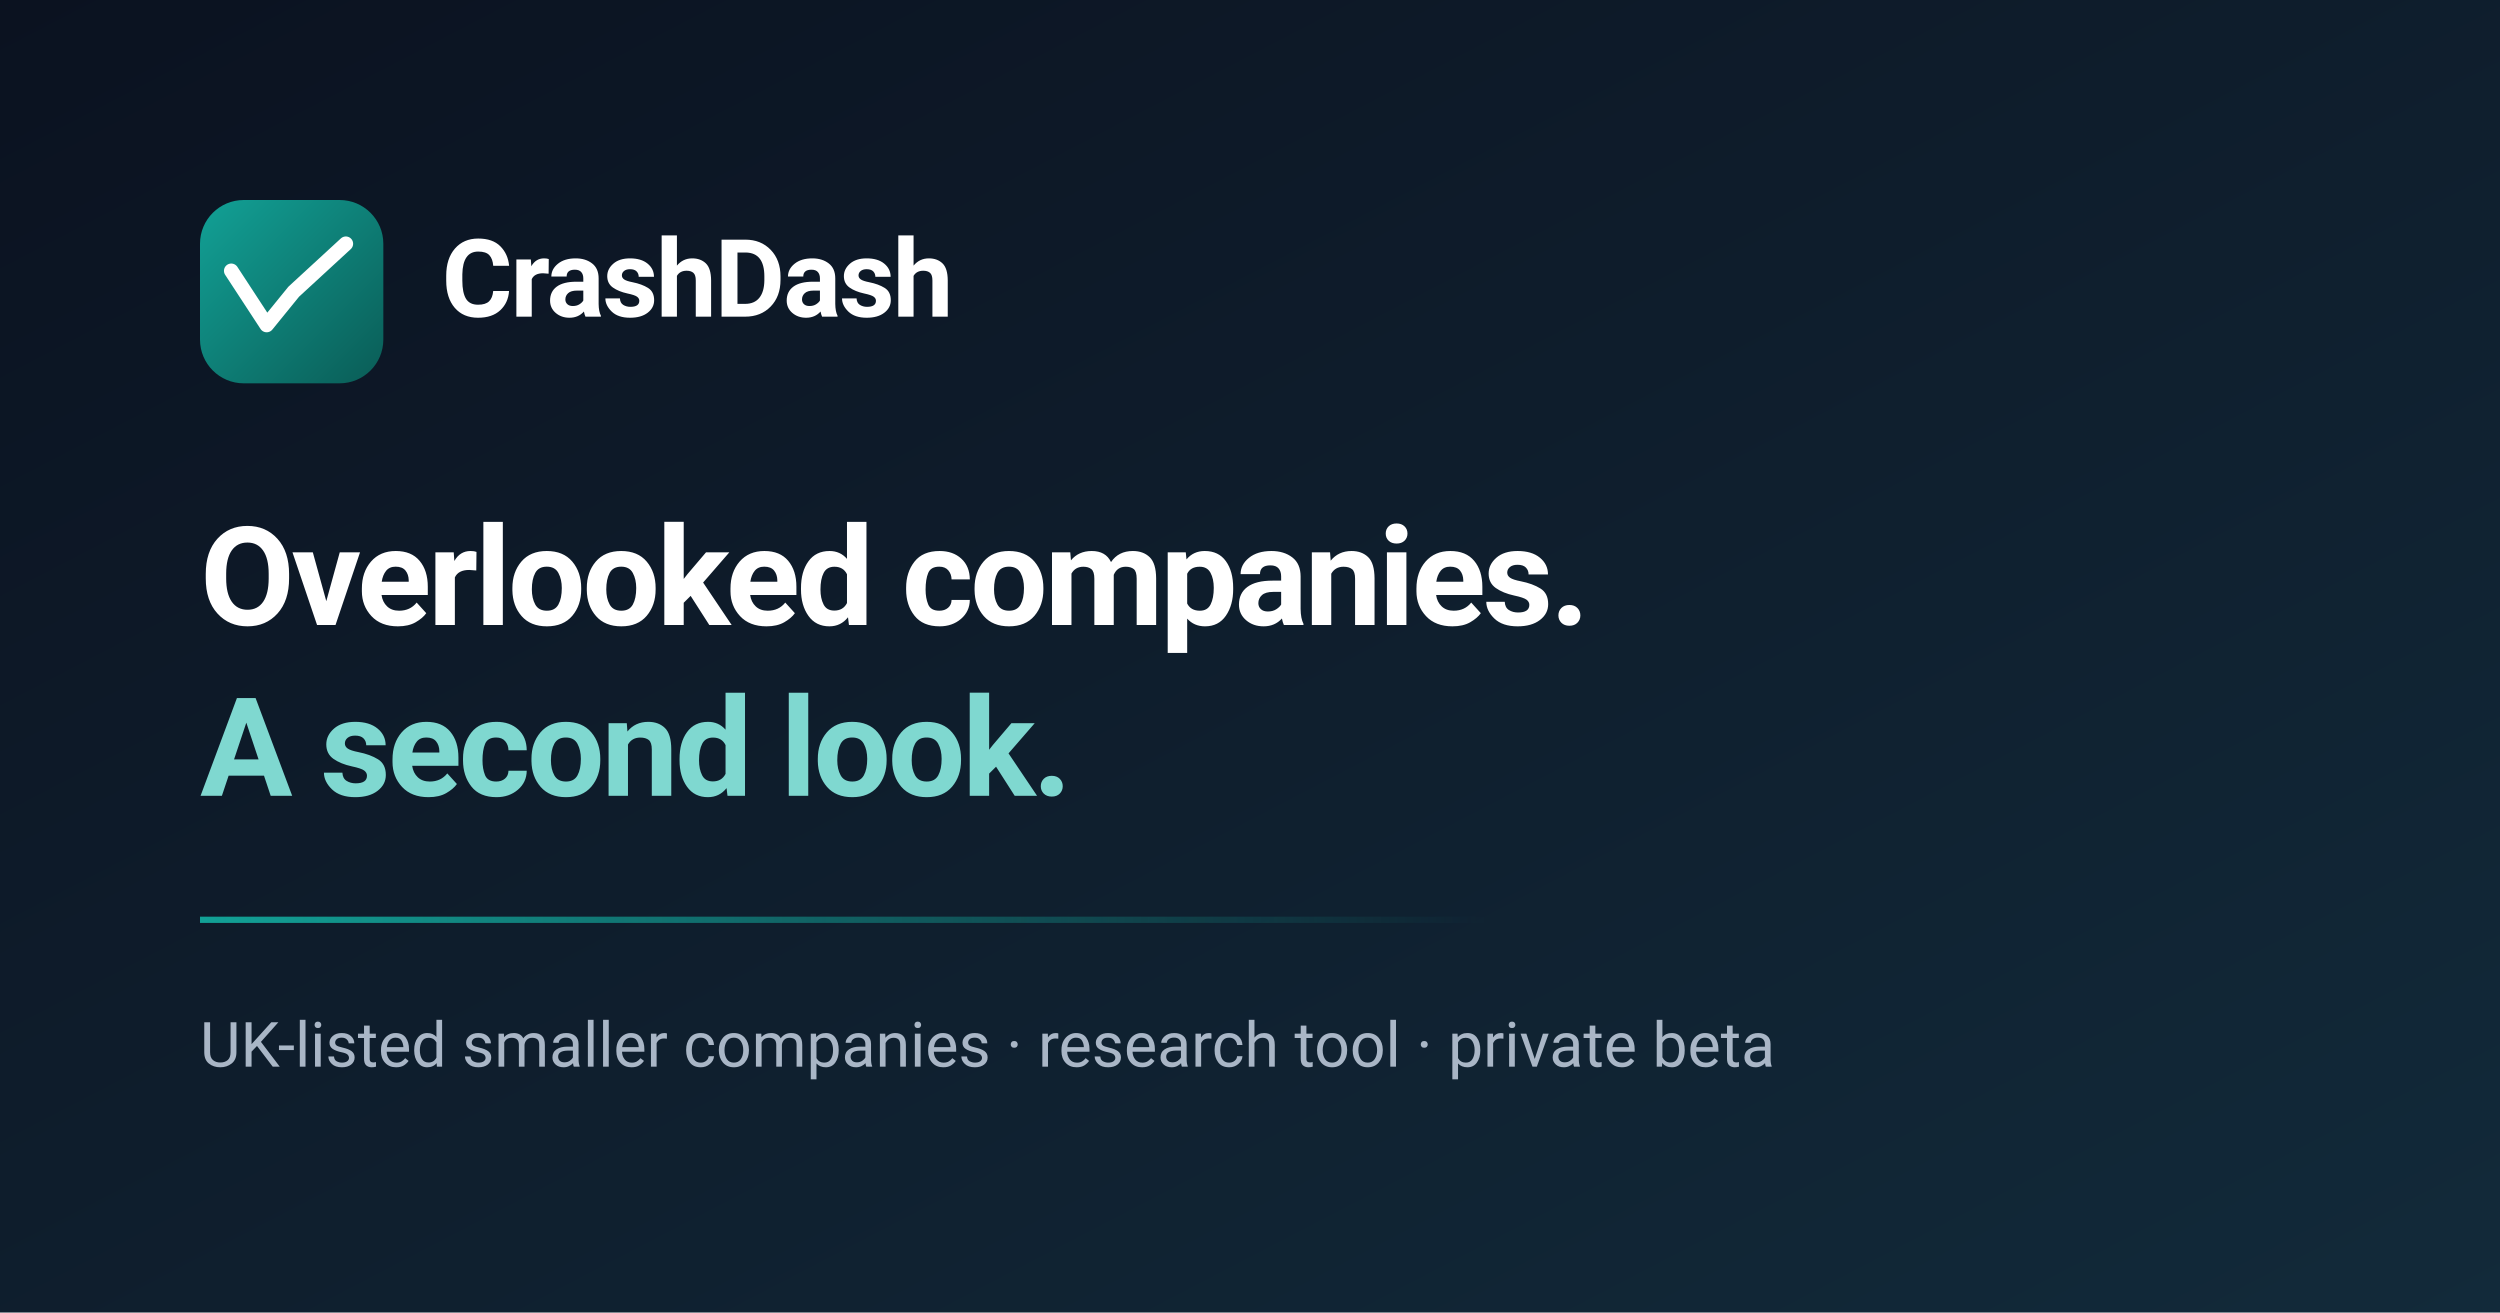
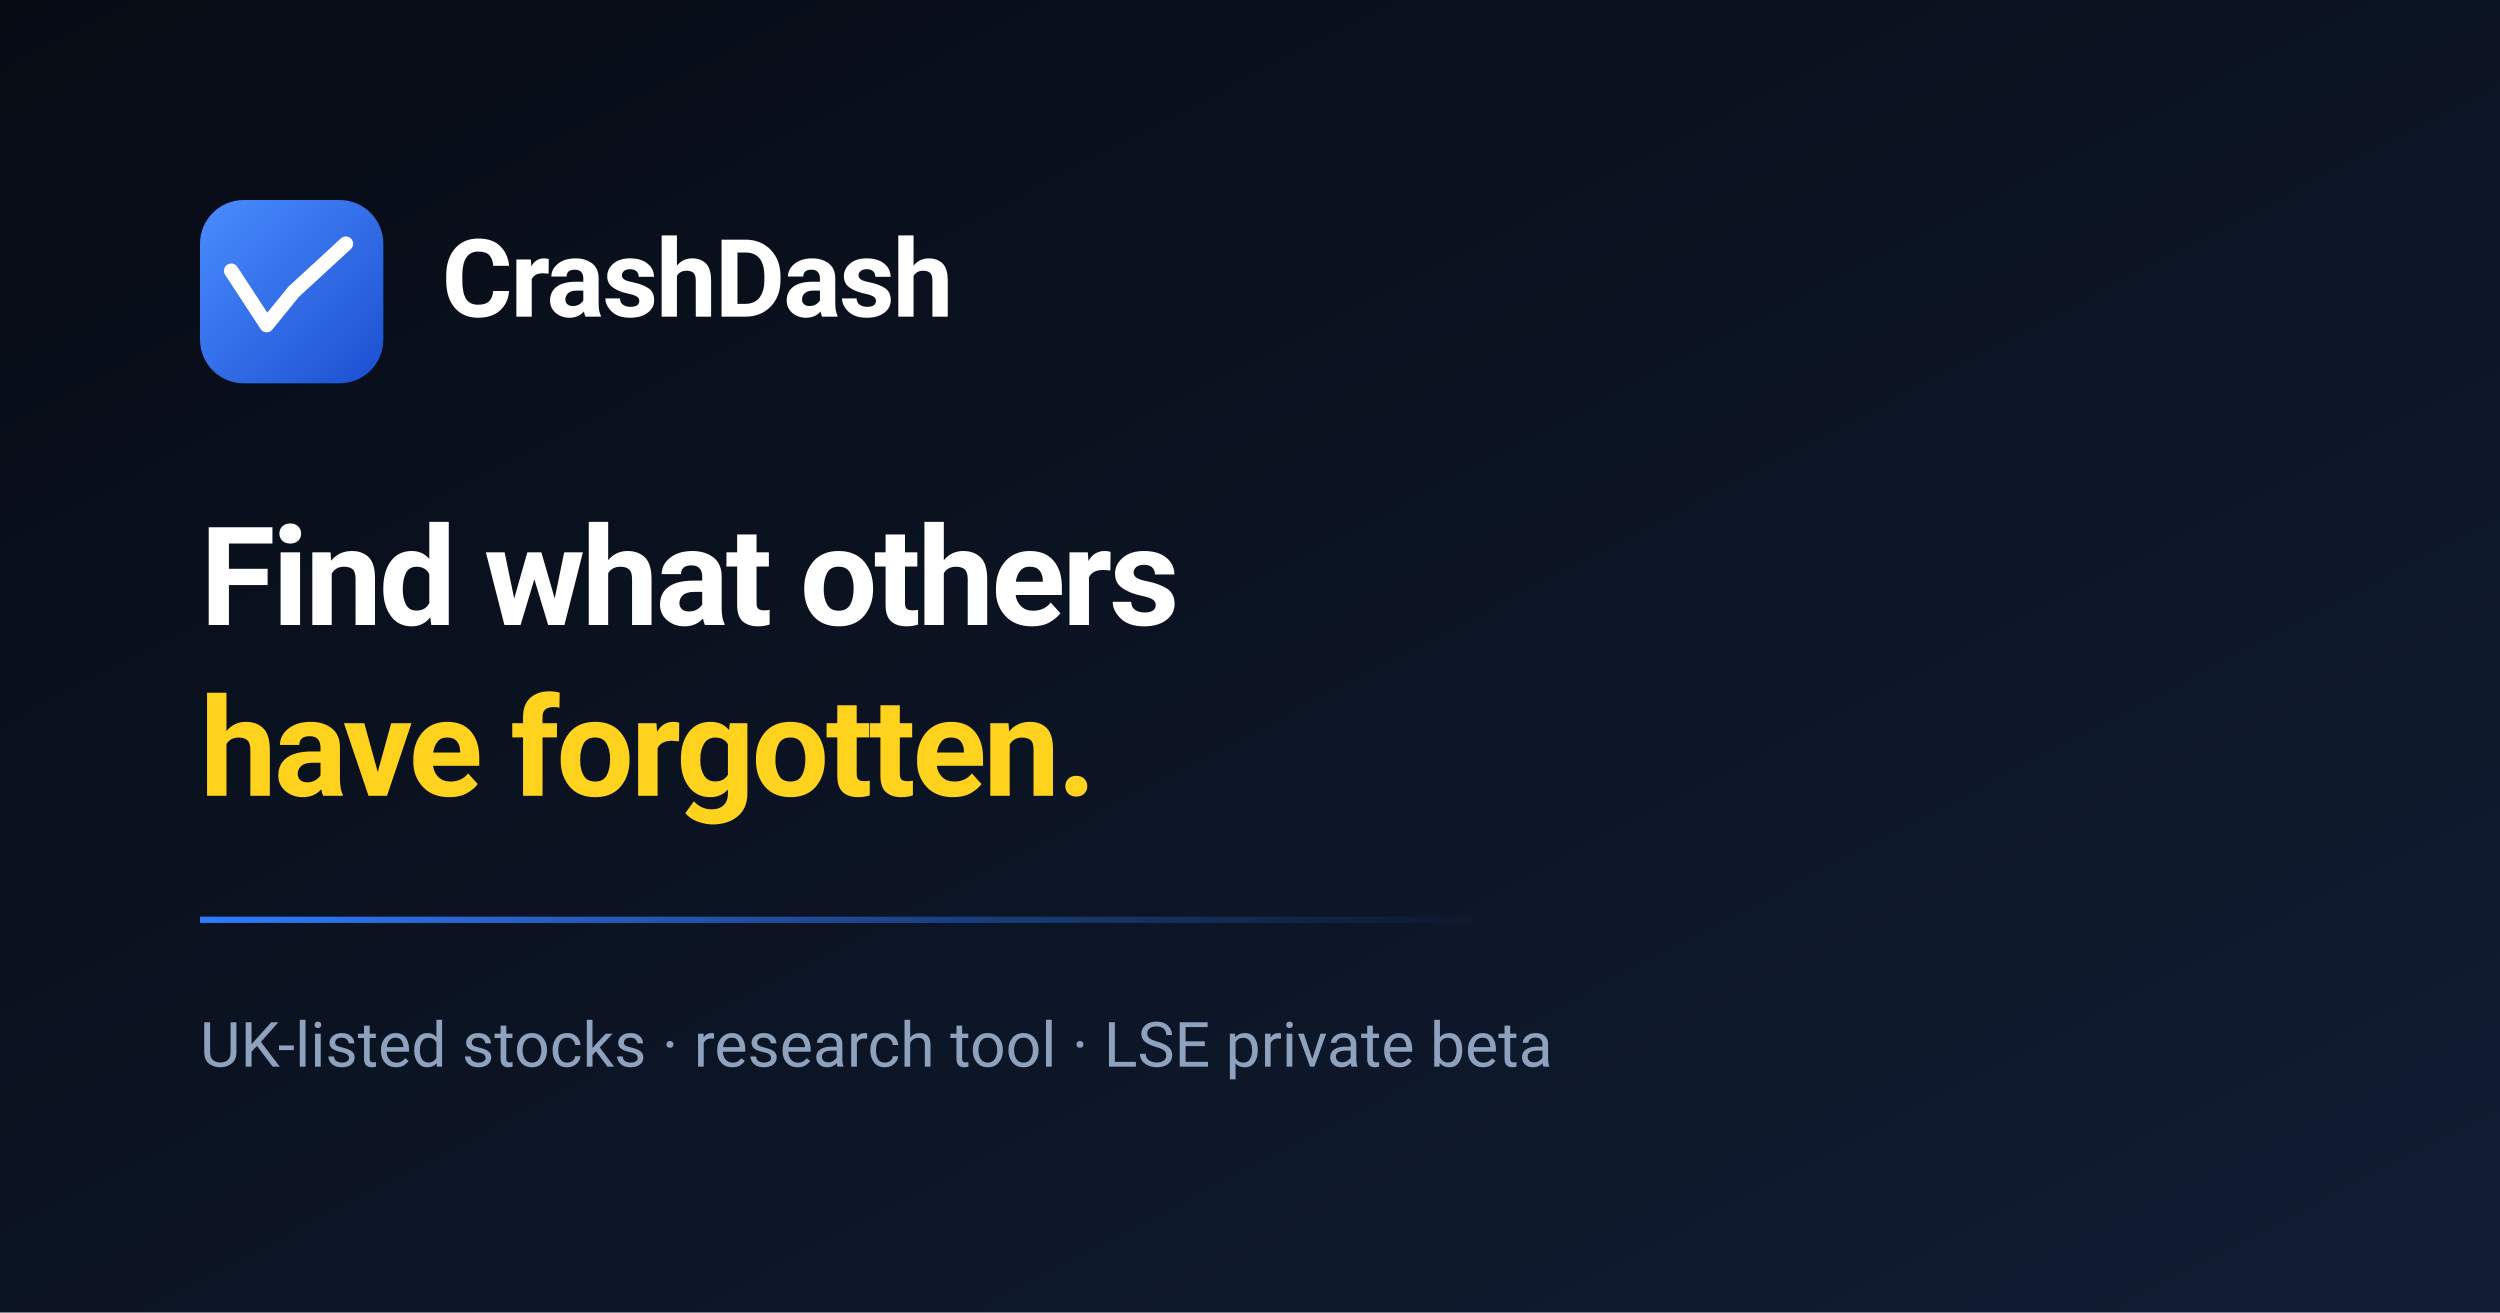
- <svg xmlns="http://www.w3.org/2000/svg" viewBox="0 0 1200 630" width="1200" height="630" role="img" aria-label="CrashDash — overlooked UK small-caps, brought back into view">
+ <svg xmlns="http://www.w3.org/2000/svg" viewBox="0 0 1200 630" width="1200" height="630" role="img" aria-label="CrashDash — find what others have forgotten">
  <defs>
    <linearGradient id="ogBg" x1="0" y1="0" x2="1" y2="1">
-       <stop offset="0" stop-color="#0b1220" />
-       <stop offset="1" stop-color="#122a3a" />
+       <stop offset="0" stop-color="#070b14" />
+       <stop offset="1" stop-color="#101d33" />
    </linearGradient>
    <linearGradient id="ogMark" x1="0" y1="0" x2="1" y2="1">
-       <stop offset="0" stop-color="#12a196" />
-       <stop offset="1" stop-color="#0a5c56" />
+       <stop offset="0" stop-color="#4a8dff" />
+       <stop offset="1" stop-color="#1b4fd0" />
    </linearGradient>
    <linearGradient id="ogRule" x1="0" y1="0" x2="1" y2="0">
-       <stop offset="0" stop-color="#12a196" />
-       <stop offset="1" stop-color="#12a196" stop-opacity="0" />
+       <stop offset="0" stop-color="#2f7bff" />
+       <stop offset="1" stop-color="#2f7bff" stop-opacity="0" />
    </linearGradient>
  </defs>
  <rect width="1200" height="630" fill="url(#ogBg)" />
  <g transform="translate(96, 96)">
    <rect width="88" height="88" rx="21" fill="url(#ogMark)" />
    <path d="M15 34 L32 60 L45 44 L70 21" fill="none" stroke="#ffffff" stroke-width="7" stroke-linecap="round" stroke-linejoin="round" />
  </g>
  <text x="212" y="152" font-family="system-ui, -apple-system, 'Segoe UI', Roboto, Helvetica, Arial, sans-serif" font-size="52" font-weight="700" fill="#ffffff" letter-spacing="-1">CrashDash</text>
-   <text x="96" y="300" font-family="system-ui, -apple-system, 'Segoe UI', Roboto, Helvetica, Arial, sans-serif" font-size="66" font-weight="700" fill="#ffffff" letter-spacing="-1.6">Overlooked companies.</text>
-   <text x="96" y="382" font-family="system-ui, -apple-system, 'Segoe UI', Roboto, Helvetica, Arial, sans-serif" font-size="66" font-weight="700" fill="#7fd8d0" letter-spacing="-1.6">A second look.</text>
+   <text x="96" y="300" font-family="system-ui, -apple-system, 'Segoe UI', Roboto, Helvetica, Arial, sans-serif" font-size="66" font-weight="700" fill="#ffffff" letter-spacing="-1.6">Find what others</text>
+   <text x="96" y="382" font-family="system-ui, -apple-system, 'Segoe UI', Roboto, Helvetica, Arial, sans-serif" font-size="66" font-weight="700" fill="#ffd21e" letter-spacing="-1.6">have forgotten.</text>
  <rect x="96" y="440" width="620" height="3" fill="url(#ogRule)" />
-   <text x="96" y="512" font-family="system-ui, -apple-system, 'Segoe UI', Roboto, Helvetica, Arial, sans-serif" font-size="30" fill="#a9b6c6">UK-listed smaller companies · research tool · private beta</text>
+   <text x="96" y="512" font-family="system-ui, -apple-system, 'Segoe UI', Roboto, Helvetica, Arial, sans-serif" font-size="30" fill="#8ea1bd">UK-listed stocks · research tool · LSE private beta</text>
</svg>
